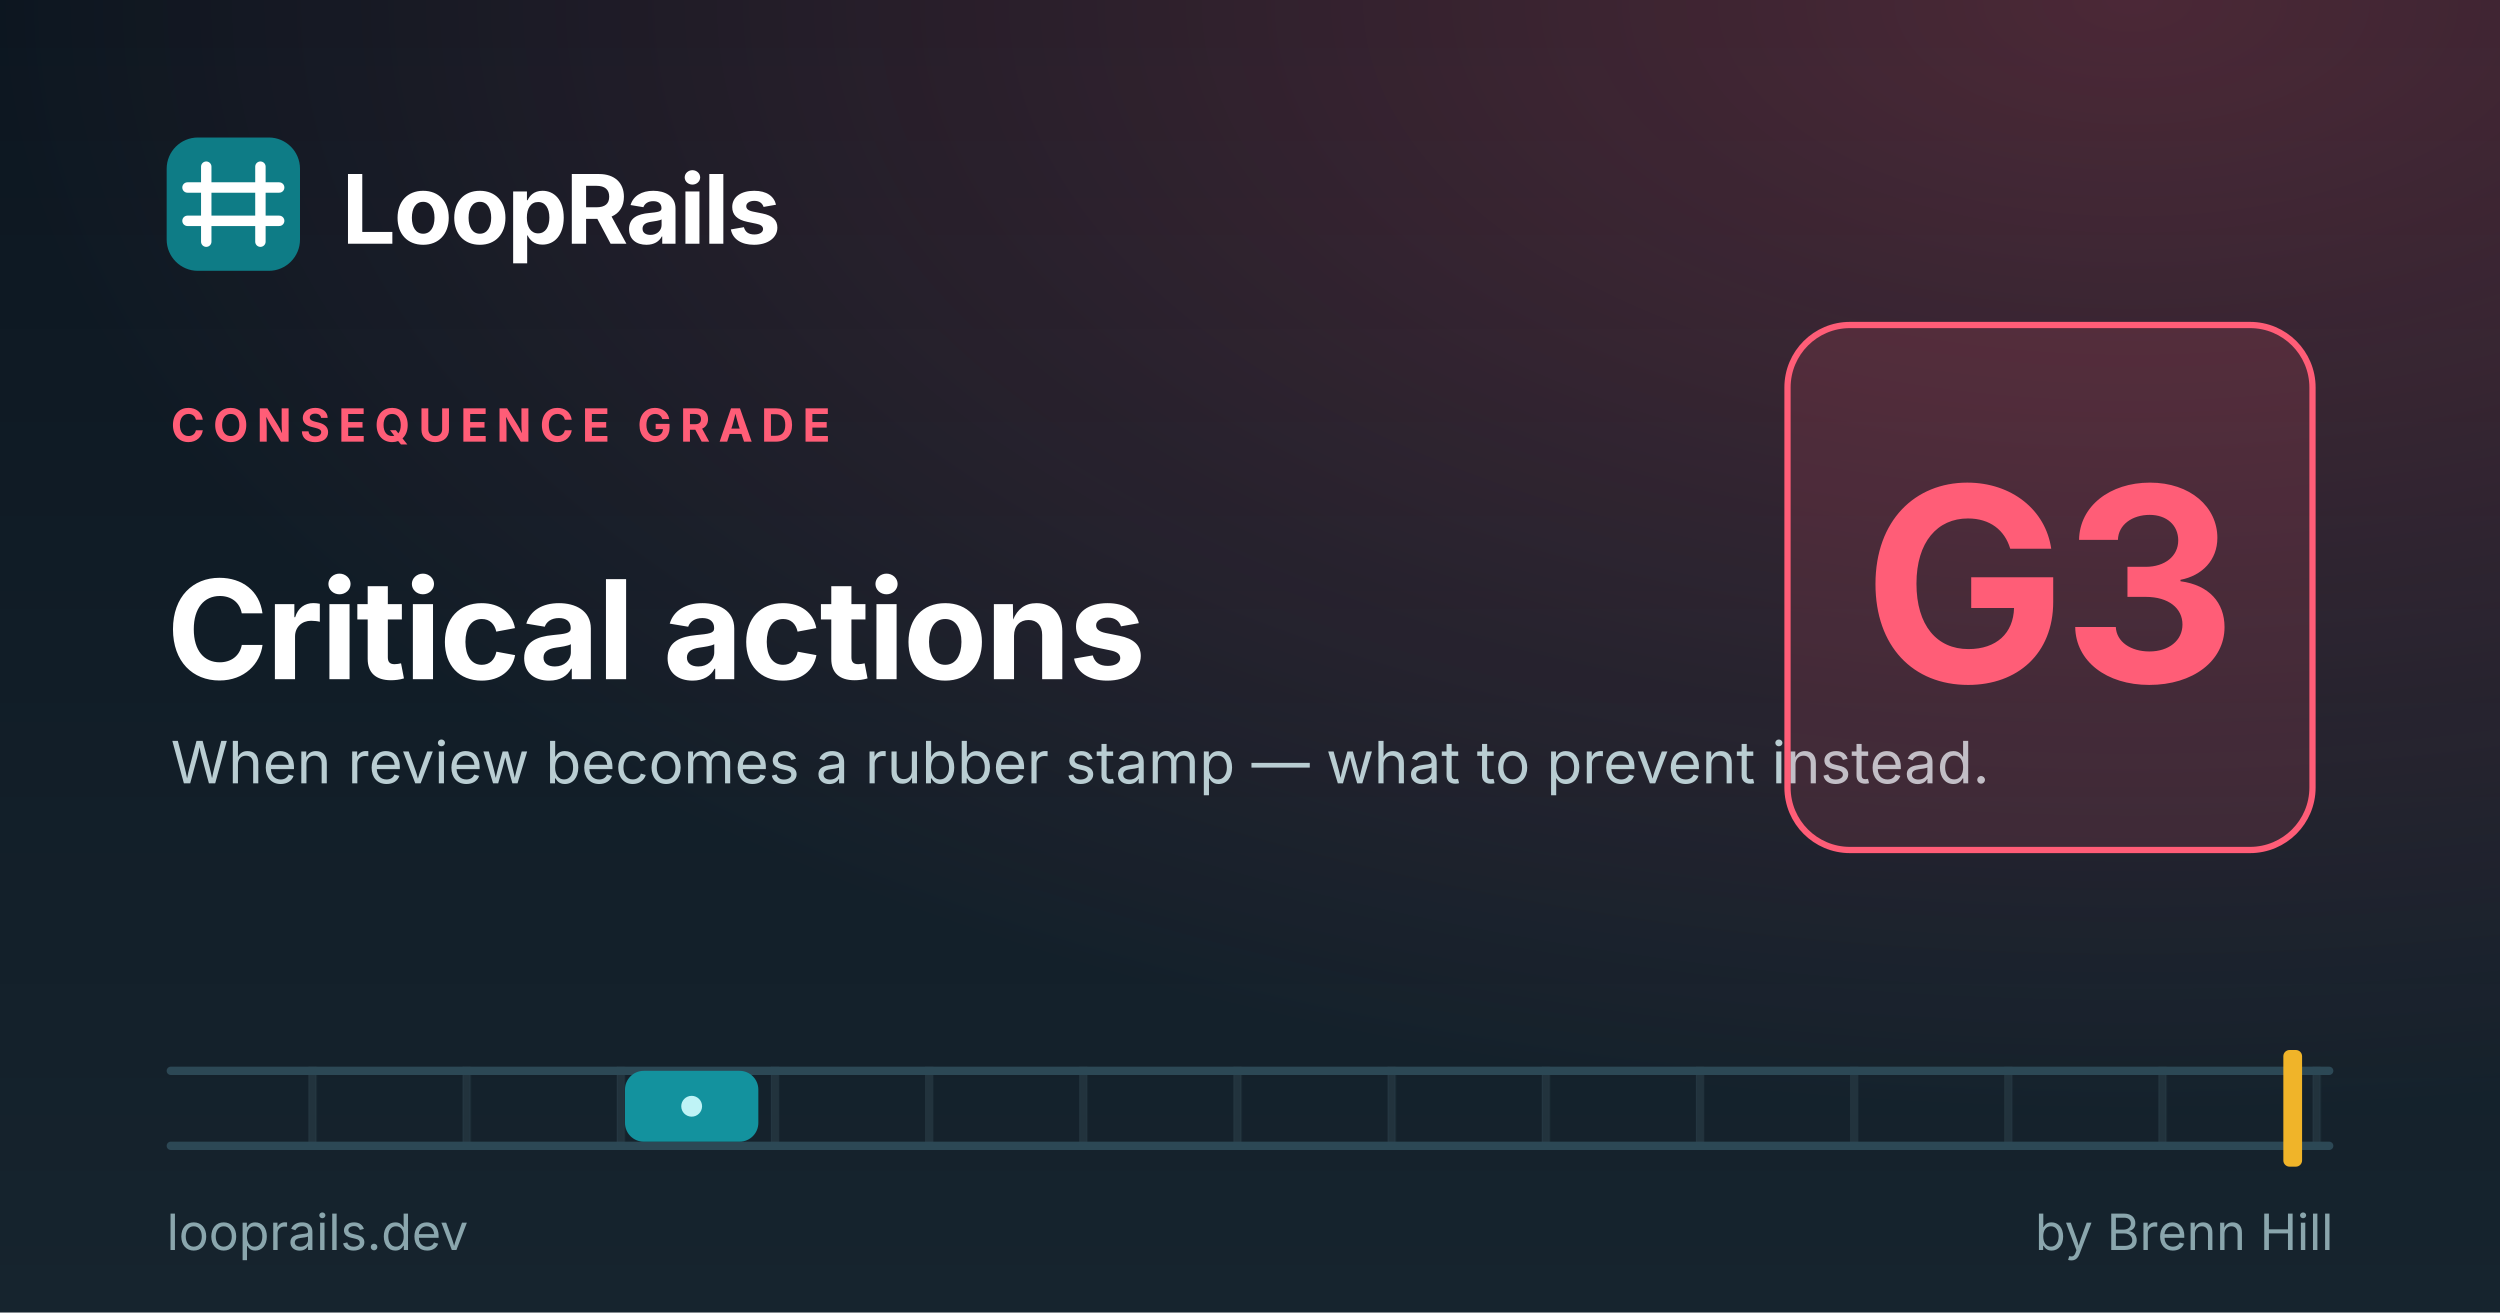
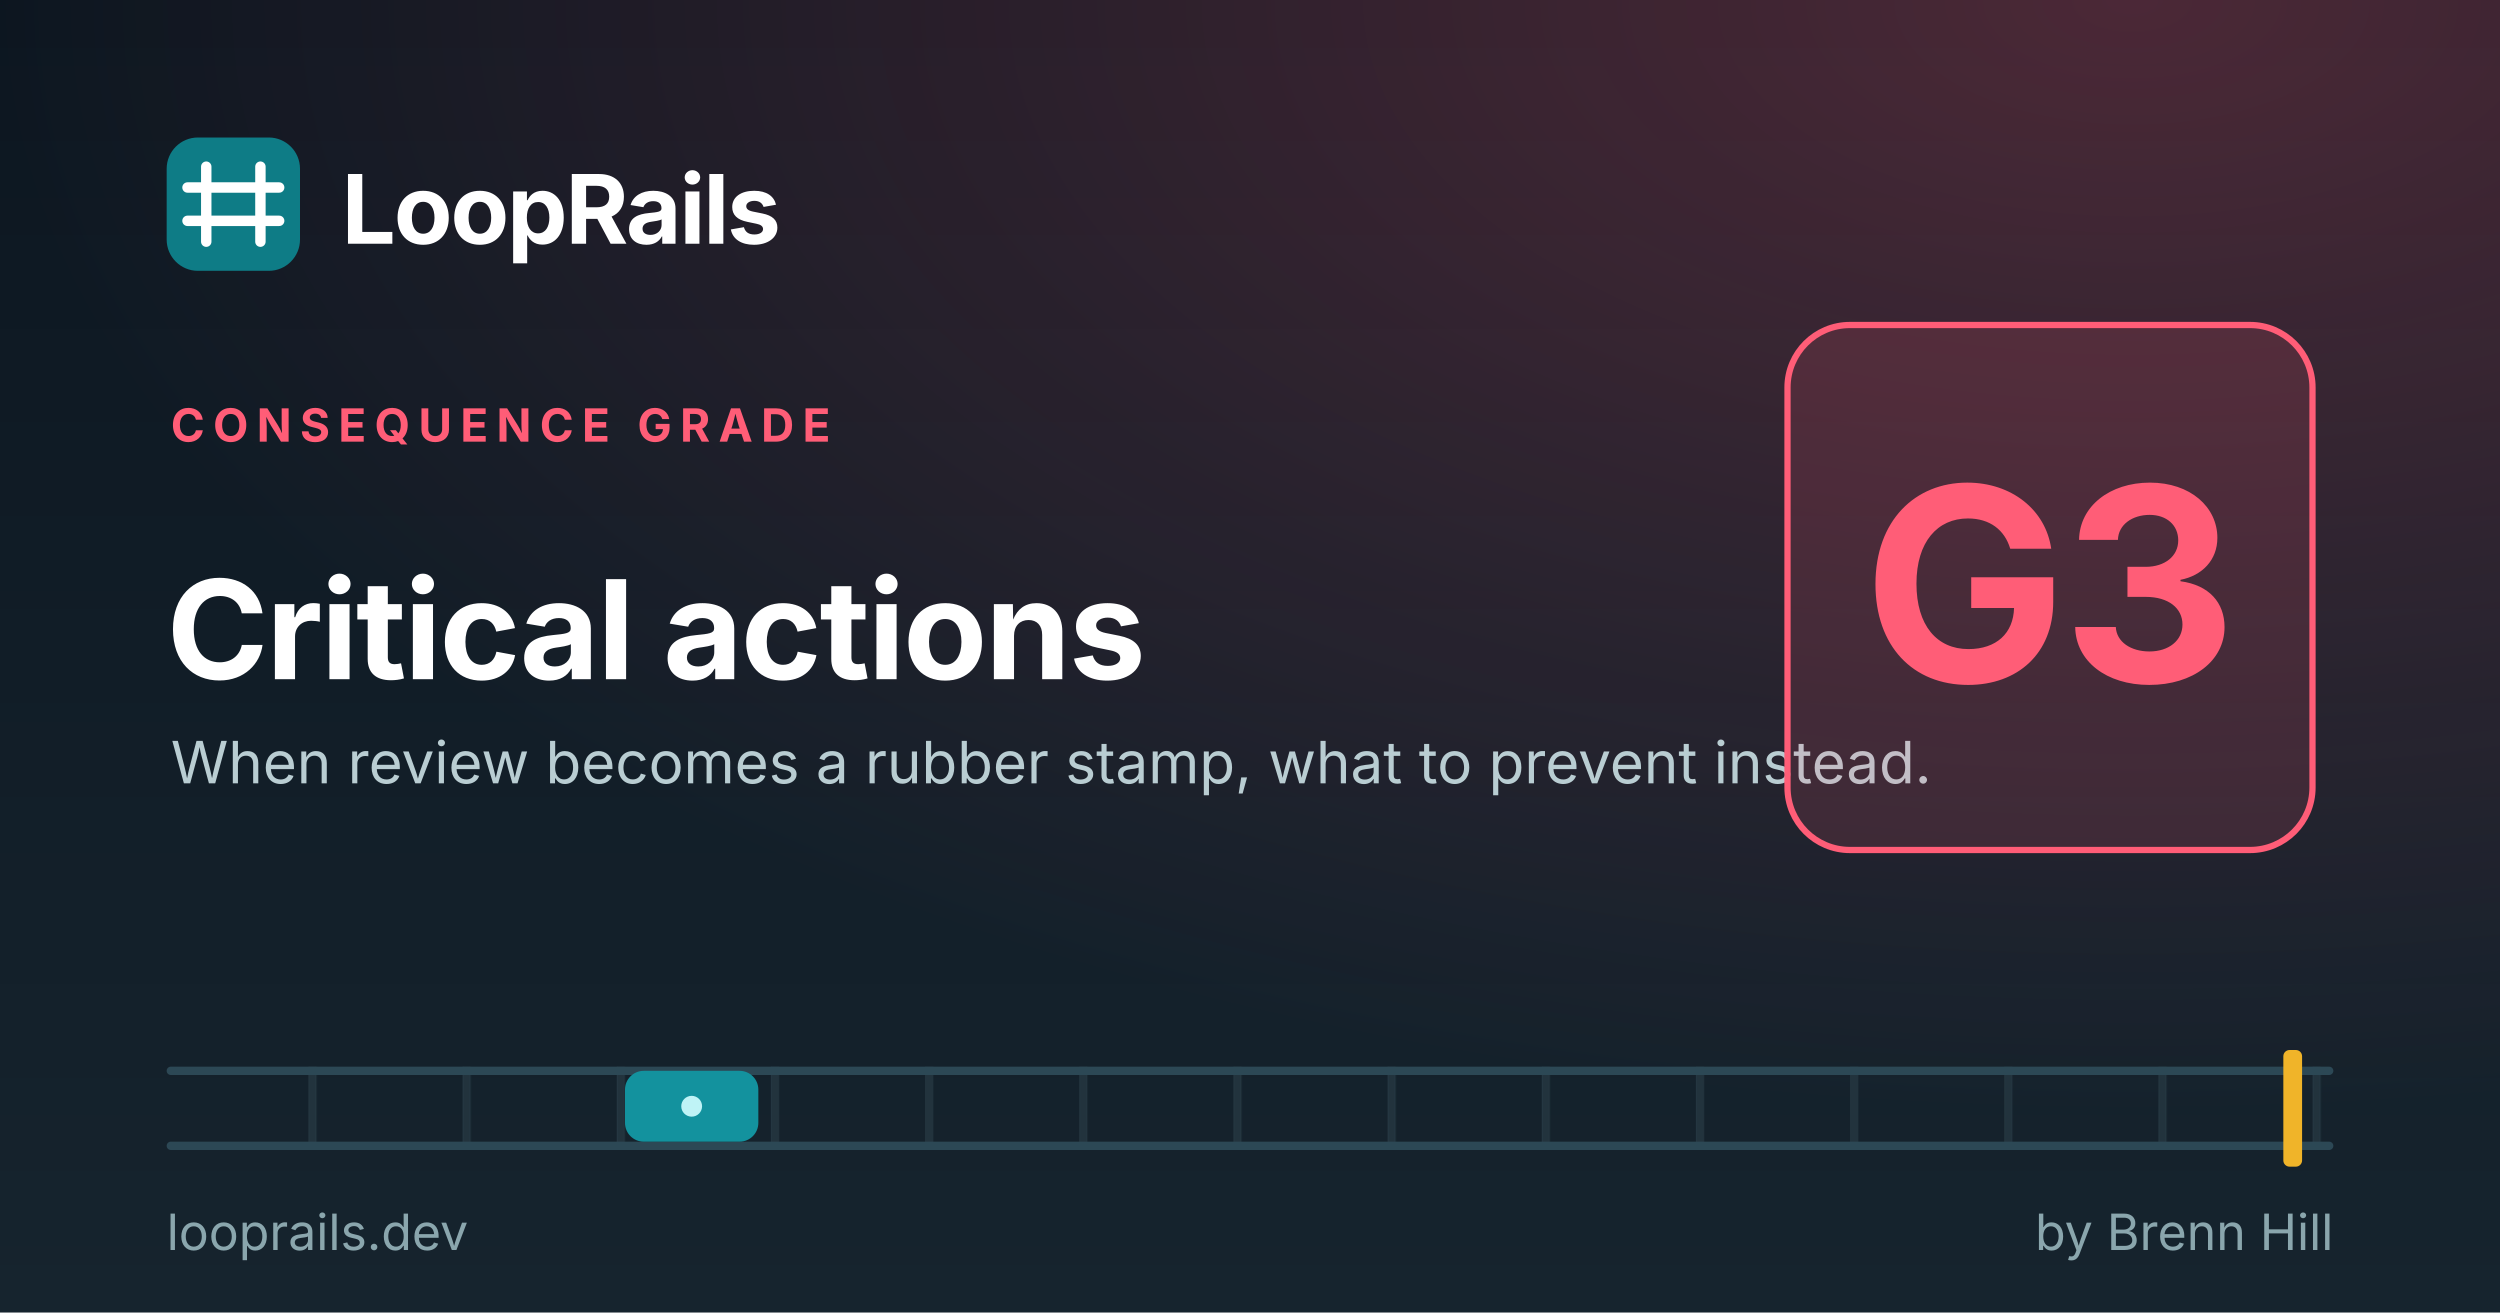
<svg xmlns="http://www.w3.org/2000/svg" width="1200" height="630" viewBox="0 0 1200 630">
  <defs>
    <linearGradient id="bg" x1="0" y1="0" x2="0" y2="1">
      <stop offset="0" stop-color="#0c1620" />
      <stop offset="1" stop-color="#16242e" />
    </linearGradient>
    <radialGradient id="glow" cx="0.85" cy="0.0" r="0.85">
      <stop offset="0" stop-color="#ff5d77" stop-opacity="0.26" />
      <stop offset="1" stop-color="#ff5d77" stop-opacity="0" />
    </radialGradient>
    <pattern id="ties" width="74" height="40" patternUnits="userSpaceOnUse">
      <rect x="0" y="0" width="4" height="40" fill="#22333d" />
    </pattern>
  </defs>
  <rect width="1200" height="630" fill="url(#bg)" />
  <rect width="1200" height="630" fill="url(#glow)" />
  <rect x="80" y="66" width="64" height="64" rx="15" fill="#0e7c86" />
  <g stroke="#ffffff" stroke-width="5" stroke-linecap="round">
    <line x1="99" y1="80" x2="99" y2="116" />
    <line x1="125" y1="80" x2="125" y2="116" />
    <line x1="90" y1="90" x2="134" y2="90" />
    <line x1="90" y1="106" x2="134" y2="106" />
  </g>
  <text x="164" y="117" font-family="Inter, Arial, Helvetica, sans-serif" font-weight="bold" font-size="46" fill="#ffffff" letter-spacing="-1">LoopRails</text>
  <text x="82" y="212" font-family="Inter, Arial, Helvetica, sans-serif" font-weight="bold" font-size="22" letter-spacing="4" fill="#ff5d77">CONSEQUENCE GRADE</text>
  <text x="80" y="326" font-family="Inter, Arial, Helvetica, sans-serif" font-weight="bold" font-size="66" fill="#ffffff" letter-spacing="-1">Critical actions</text>
-   <text x="82" y="376" font-family="Inter, Arial, Helvetica, sans-serif" font-size="28" fill="#b9cdd2">When review becomes a rubber stamp — what to prevent instead.</text>
+   <text x="82" y="376" font-family="Inter, Arial, Helvetica, sans-serif" font-size="28" fill="#b9cdd2">When review becomes a rubber stamp, what to prevent instead.</text>
  <rect x="858" y="156" width="252" height="252" rx="30" fill="#ff5d77" fill-opacity="0.13" stroke="#ff5d77" stroke-width="3" />
  <text x="984" y="327.5" text-anchor="middle" font-family="Inter, Arial, Helvetica, sans-serif" font-weight="bold" font-size="130" fill="#ff5d77" letter-spacing="-2">G3</text>
  <g>
    <rect x="80" y="512" width="1040" height="40" fill="url(#ties)" />
    <rect x="80" y="512" width="1040" height="4" rx="2" fill="#2c4855" />
    <rect x="80" y="548" width="1040" height="4" rx="2" fill="#2c4855" />
    <rect x="300" y="514" width="64" height="34" rx="9" fill="#13929e" />
    <circle cx="332" cy="531" r="5" fill="#bff3f6" />
    <rect x="1096" y="504" width="9" height="56" rx="3" fill="#f0b429" />
  </g>
  <text x="80" y="600" font-family="Inter, Arial, Helvetica, sans-serif" font-size="24" fill="#8aa6ad">looprails.dev</text>
  <text x="1120" y="600" text-anchor="end" font-family="Inter, Arial, Helvetica, sans-serif" font-size="24" fill="#8aa6ad">by Brenn Hill</text>
</svg>
